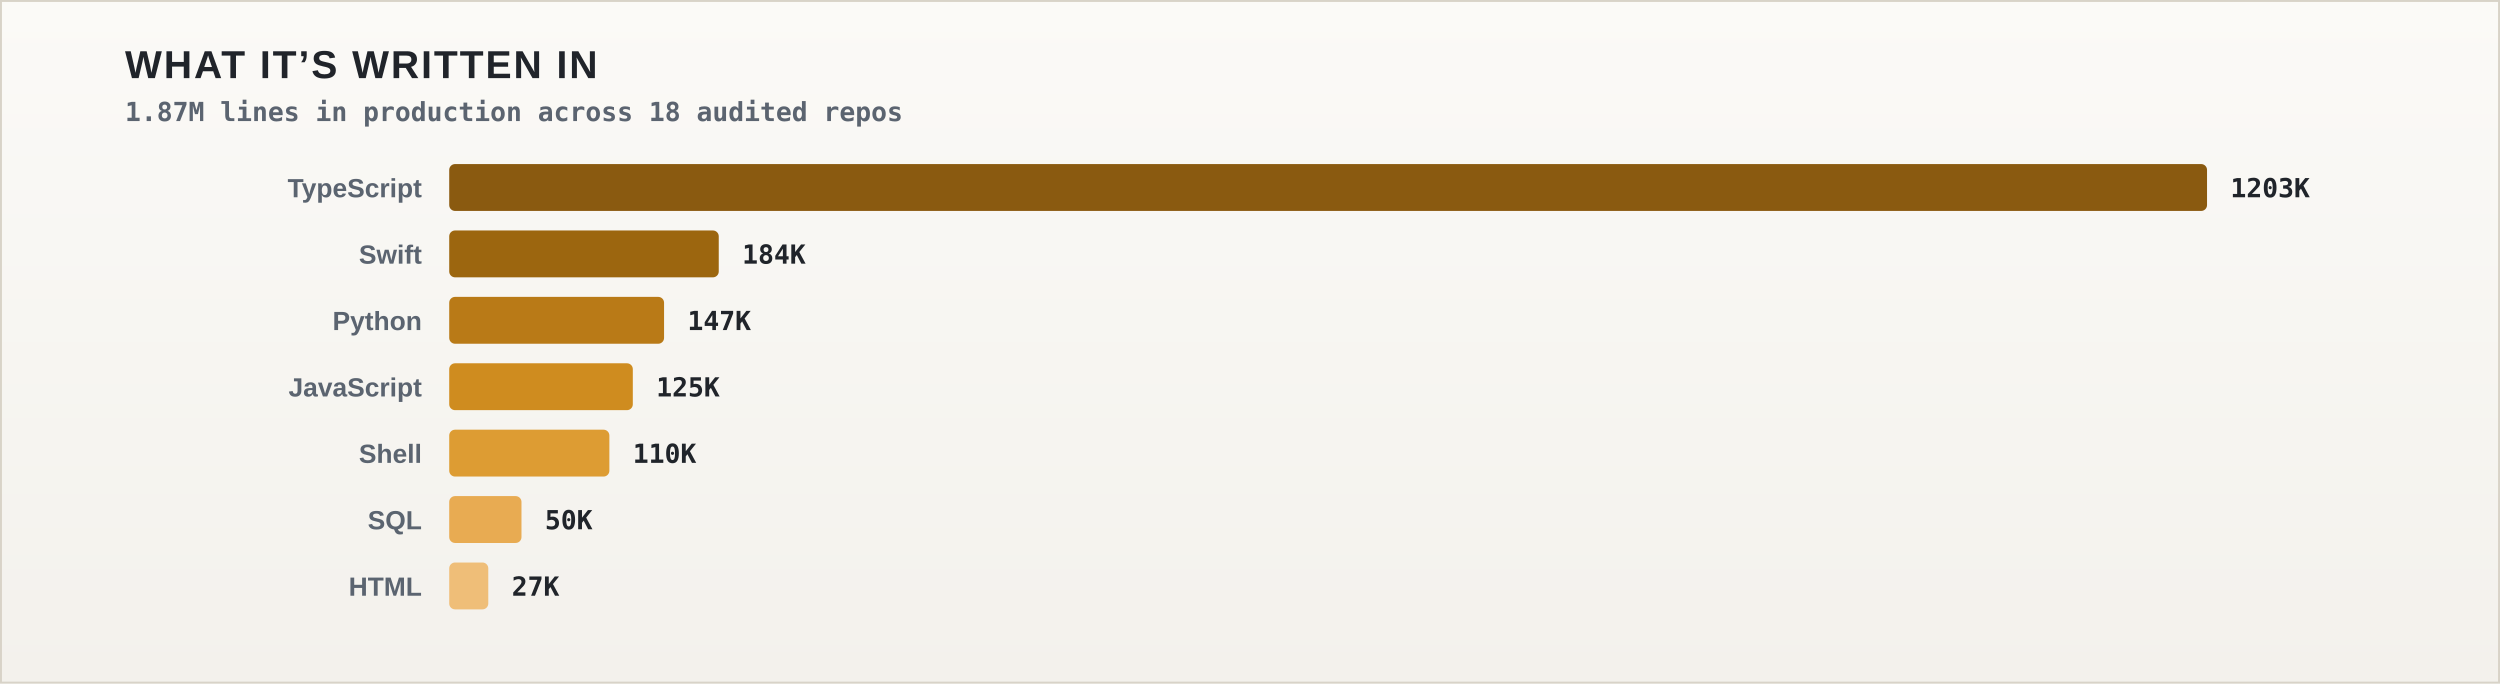
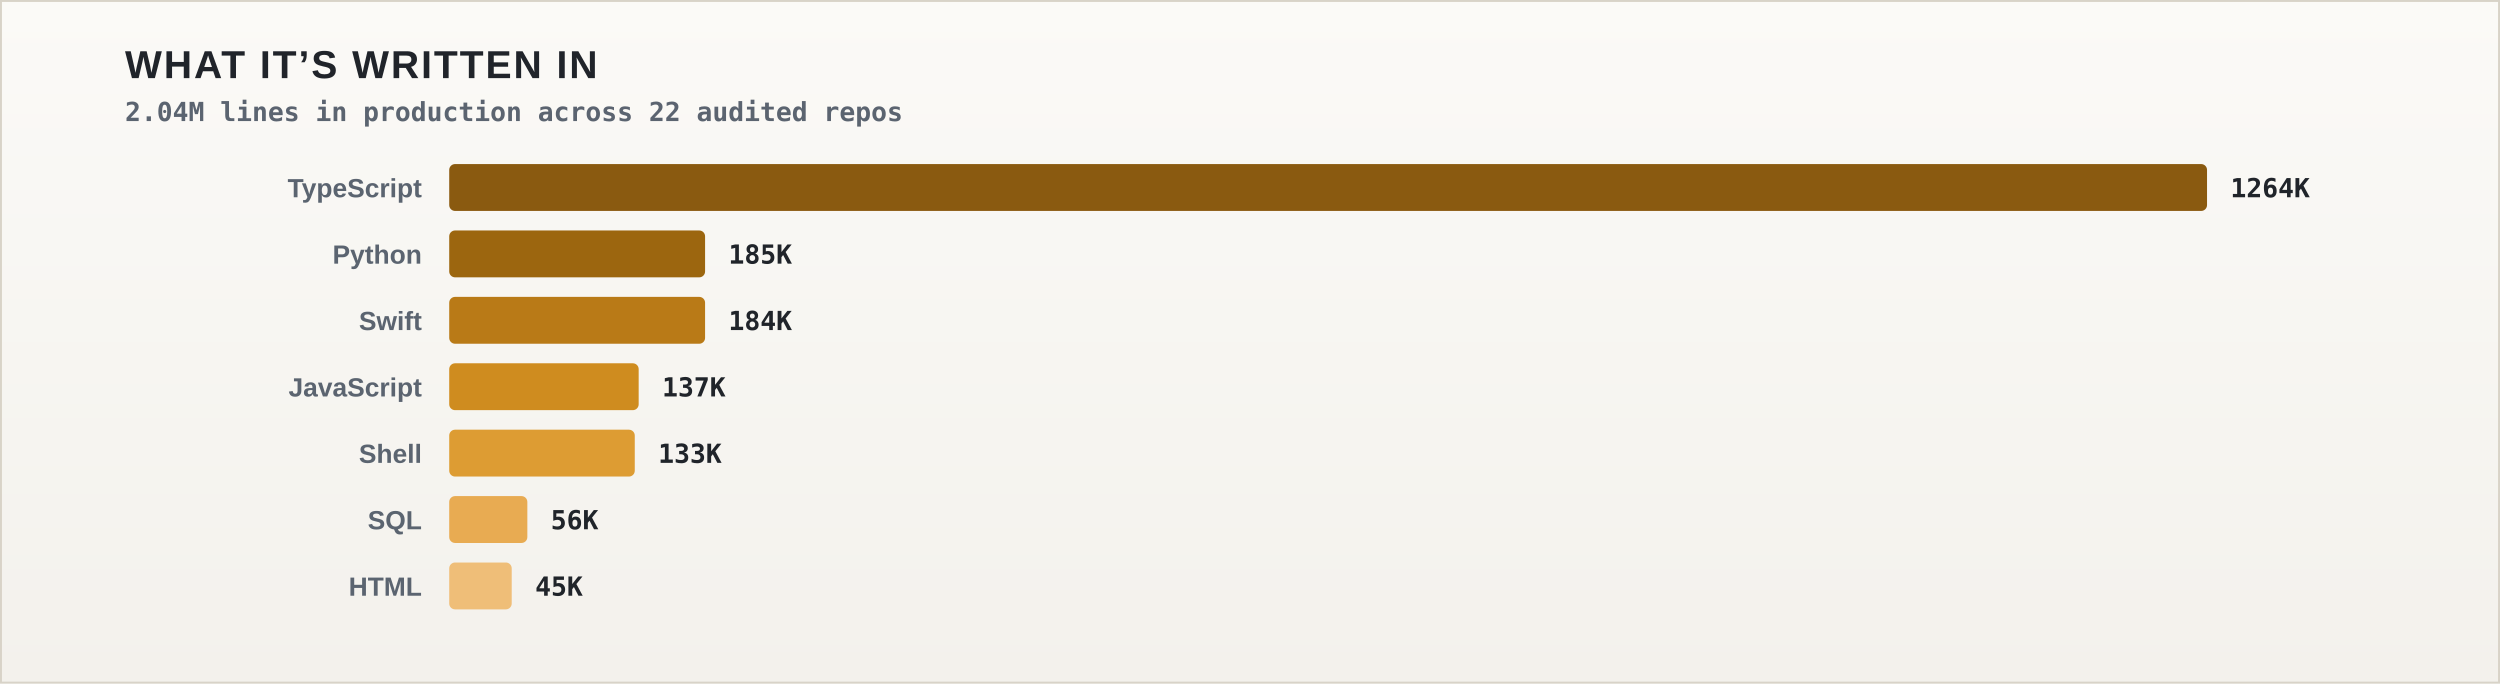
- <svg xmlns="http://www.w3.org/2000/svg" width="1280" height="350" viewBox="0 0 1280 350" role="img" aria-label="Lines of code by language: TypeScript 1203K, Swift 184K, Python 146K, JavaScript 125K, Shell 109K, SQL 49K">
+ <svg xmlns="http://www.w3.org/2000/svg" width="1280" height="350" viewBox="0 0 1280 350" role="img" aria-label="Lines of code by language: TypeScript 1263K, Python 184K, Swift 184K, JavaScript 136K, Shell 133K, SQL 56K">
  <defs>
    <linearGradient id="g" x1="0" y1="0" x2="0" y2="1">
      <stop offset="0" stop-color="#fbfaf7" />
      <stop offset="1" stop-color="#f3f1ec" />
    </linearGradient>
  </defs>
  <rect width="1280" height="350" fill="url(#g)" />
  <rect x="0.5" y="0.5" width="1279" height="349" fill="none" stroke="#d8d3c8" />
  <text x="64" y="40" font-family="Avenir Next, Helvetica Neue, Arial, sans-serif" font-size="20" font-weight="700" letter-spacing="1" fill="#20242a">WHAT IT’S WRITTEN IN</text>
-   <text x="64" y="62" font-family="SF Mono, Menlo, Consolas, monospace" font-size="13.5" font-weight="600" fill="#5b6470">1.87M lines in production across 18 audited repos</text>
+   <text x="64" y="62" font-family="SF Mono, Menlo, Consolas, monospace" font-size="13.5" font-weight="600" fill="#5b6470">2.04M lines in production across 22 audited repos</text>
  <text x="216" y="101" font-family="Avenir Next, Helvetica Neue, Arial, sans-serif" font-size="13.5" font-weight="600" fill="#5b6470" text-anchor="end">TypeScript</text>
  <rect x="230" y="84" width="900" height="24" rx="3" fill="#8a5a10" />
-   <text x="1142" y="101" font-family="SF Mono, Menlo, Consolas, monospace" font-size="13.5" font-weight="600" fill="#20242a">1203K</text>
-   <text x="216" y="135" font-family="Avenir Next, Helvetica Neue, Arial, sans-serif" font-size="13.5" font-weight="600" fill="#5b6470" text-anchor="end">Swift</text>
-   <rect x="230" y="118" width="138" height="24" rx="3" fill="#9c660f" />
-   <text x="380" y="135" font-family="SF Mono, Menlo, Consolas, monospace" font-size="13.5" font-weight="600" fill="#20242a">184K</text>
-   <text x="216" y="169" font-family="Avenir Next, Helvetica Neue, Arial, sans-serif" font-size="13.5" font-weight="600" fill="#5b6470" text-anchor="end">Python</text>
-   <rect x="230" y="152" width="110" height="24" rx="3" fill="#b97a17" />
-   <text x="352" y="169" font-family="SF Mono, Menlo, Consolas, monospace" font-size="13.5" font-weight="600" fill="#20242a">147K</text>
+   <text x="1142" y="101" font-family="SF Mono, Menlo, Consolas, monospace" font-size="13.5" font-weight="600" fill="#20242a">1264K</text>
+   <text x="216" y="135" font-family="Avenir Next, Helvetica Neue, Arial, sans-serif" font-size="13.5" font-weight="600" fill="#5b6470" text-anchor="end">Python</text>
+   <rect x="230" y="118" width="131" height="24" rx="3" fill="#9c660f" />
+   <text x="373" y="135" font-family="SF Mono, Menlo, Consolas, monospace" font-size="13.5" font-weight="600" fill="#20242a">185K</text>
+   <text x="216" y="169" font-family="Avenir Next, Helvetica Neue, Arial, sans-serif" font-size="13.5" font-weight="600" fill="#5b6470" text-anchor="end">Swift</text>
+   <rect x="230" y="152" width="131" height="24" rx="3" fill="#b97a17" />
+   <text x="373" y="169" font-family="SF Mono, Menlo, Consolas, monospace" font-size="13.5" font-weight="600" fill="#20242a">184K</text>
  <text x="216" y="203" font-family="Avenir Next, Helvetica Neue, Arial, sans-serif" font-size="13.5" font-weight="600" fill="#5b6470" text-anchor="end">JavaScript</text>
-   <rect x="230" y="186" width="94" height="24" rx="3" fill="#cf8c1f" />
-   <text x="336" y="203" font-family="SF Mono, Menlo, Consolas, monospace" font-size="13.5" font-weight="600" fill="#20242a">125K</text>
+   <rect x="230" y="186" width="97" height="24" rx="3" fill="#cf8c1f" />
+   <text x="339" y="203" font-family="SF Mono, Menlo, Consolas, monospace" font-size="13.5" font-weight="600" fill="#20242a">137K</text>
  <text x="216" y="237" font-family="Avenir Next, Helvetica Neue, Arial, sans-serif" font-size="13.5" font-weight="600" fill="#5b6470" text-anchor="end">Shell</text>
-   <rect x="230" y="220" width="82" height="24" rx="3" fill="#dd9c33" />
-   <text x="324" y="237" font-family="SF Mono, Menlo, Consolas, monospace" font-size="13.5" font-weight="600" fill="#20242a">110K</text>
+   <rect x="230" y="220" width="95" height="24" rx="3" fill="#dd9c33" />
+   <text x="337" y="237" font-family="SF Mono, Menlo, Consolas, monospace" font-size="13.5" font-weight="600" fill="#20242a">133K</text>
  <text x="216" y="271" font-family="Avenir Next, Helvetica Neue, Arial, sans-serif" font-size="13.5" font-weight="600" fill="#5b6470" text-anchor="end">SQL</text>
-   <rect x="230" y="254" width="37" height="24" rx="3" fill="#e8ab52" />
-   <text x="279" y="271" font-family="SF Mono, Menlo, Consolas, monospace" font-size="13.5" font-weight="600" fill="#20242a">50K</text>
+   <rect x="230" y="254" width="40" height="24" rx="3" fill="#e8ab52" />
+   <text x="282" y="271" font-family="SF Mono, Menlo, Consolas, monospace" font-size="13.5" font-weight="600" fill="#20242a">56K</text>
  <text x="216" y="305" font-family="Avenir Next, Helvetica Neue, Arial, sans-serif" font-size="13.5" font-weight="600" fill="#5b6470" text-anchor="end">HTML</text>
-   <rect x="230" y="288" width="20" height="24" rx="3" fill="#efbe78" />
-   <text x="262" y="305" font-family="SF Mono, Menlo, Consolas, monospace" font-size="13.5" font-weight="600" fill="#20242a">27K</text>
+   <rect x="230" y="288" width="32" height="24" rx="3" fill="#efbe78" />
+   <text x="274" y="305" font-family="SF Mono, Menlo, Consolas, monospace" font-size="13.5" font-weight="600" fill="#20242a">45K</text>
</svg>
